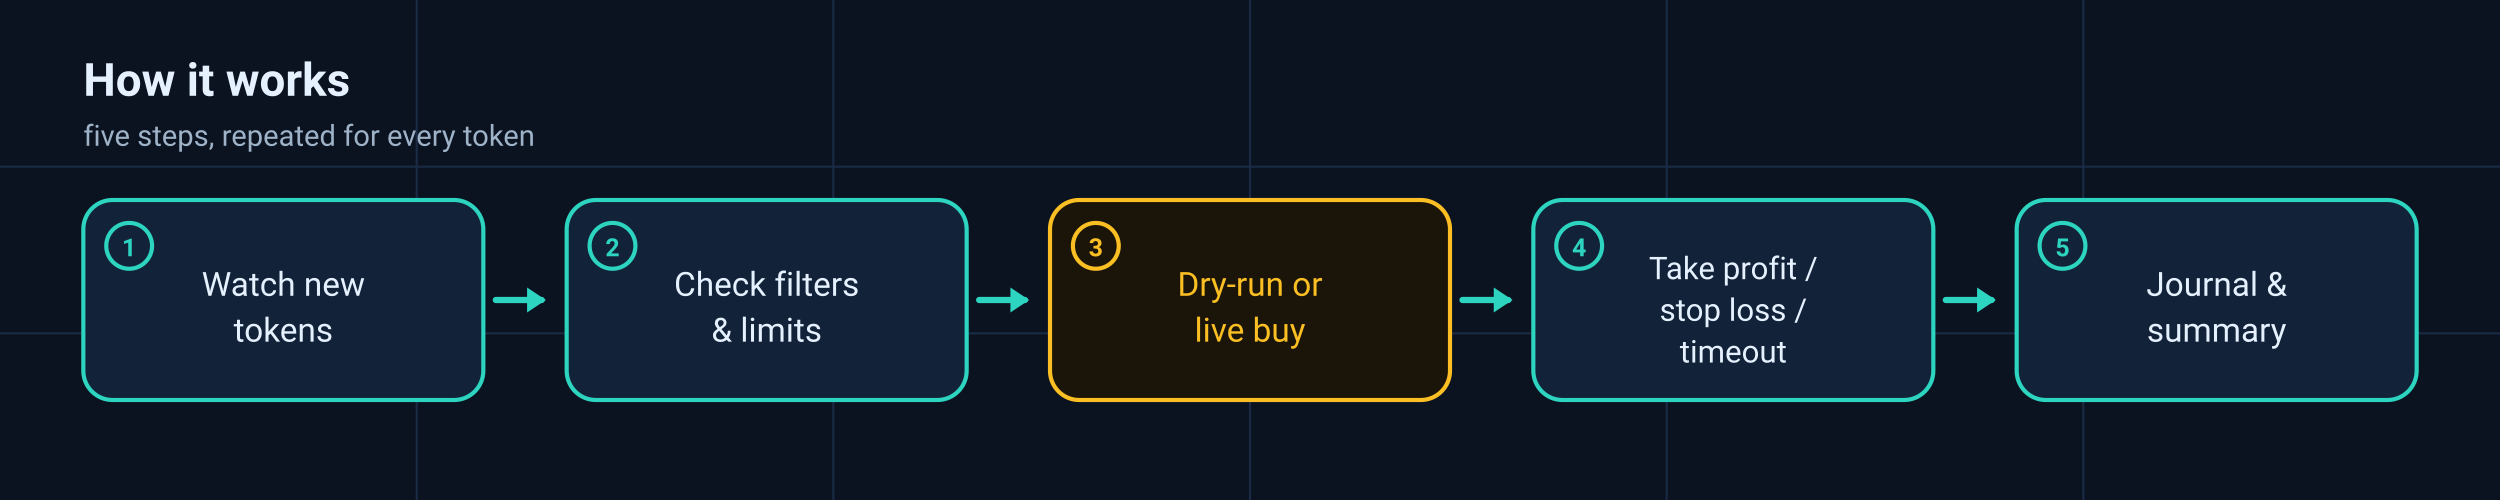
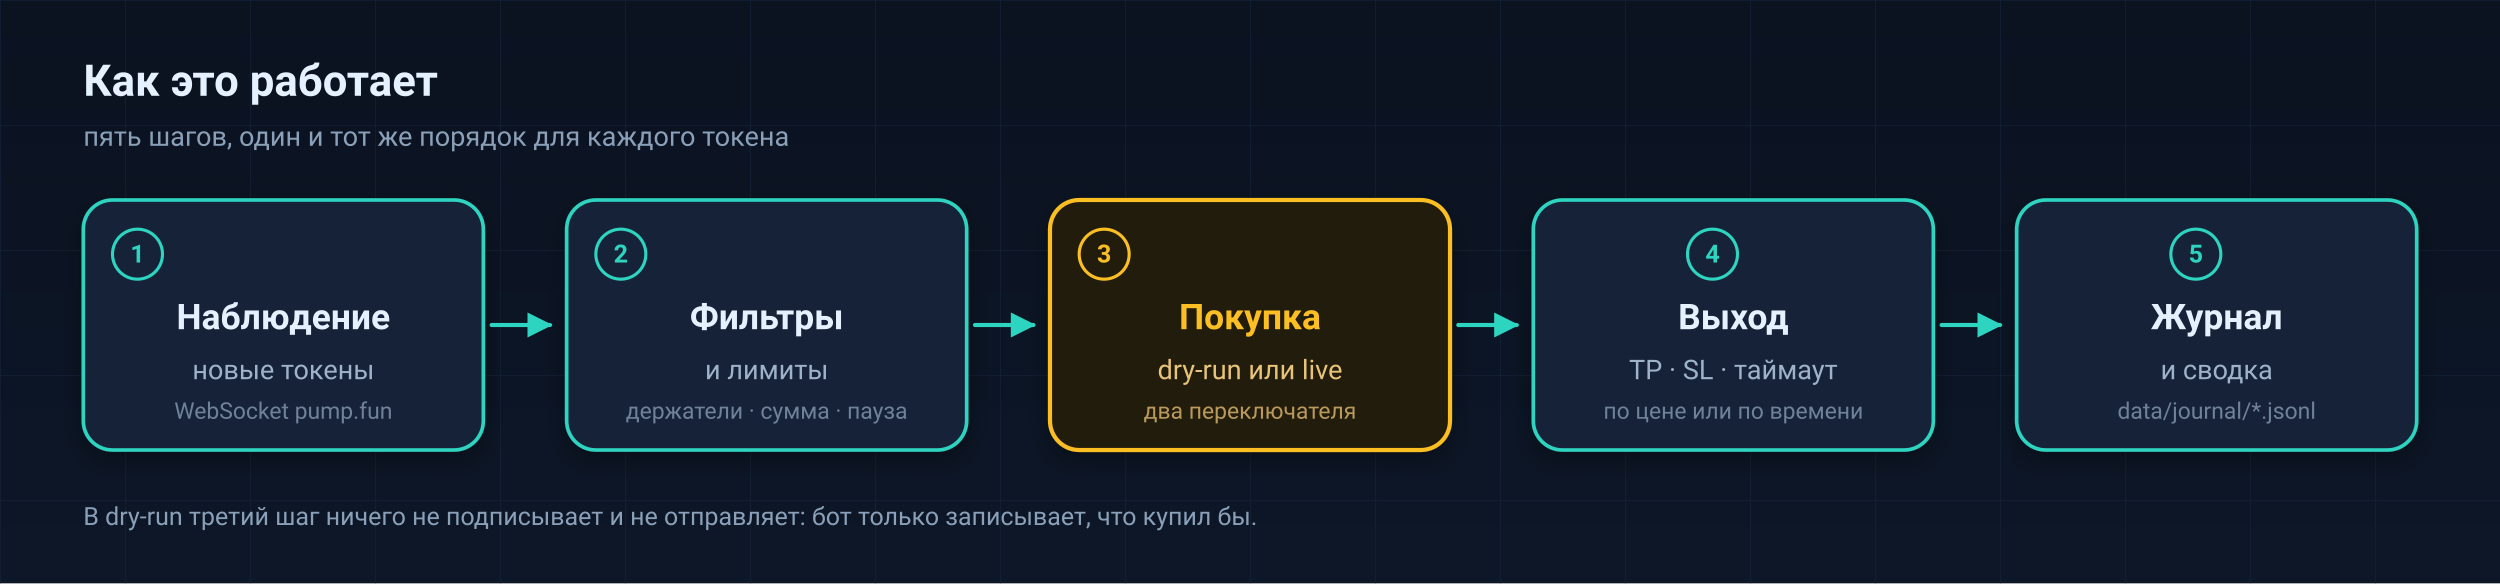
- <svg xmlns="http://www.w3.org/2000/svg" width="1200" height="240" viewBox="0 0 1200 240" role="img" aria-labelledby="ft fd">
-   <rect width="1200" height="240" fill="#0b1220" />
-   <g stroke="#1a2b45" stroke-width="1">
-     <path d="M0 80h1200M0 160h1200" />
-     <path d="M200 0v240M400 0v240M600 0v240M800 0v240M1000 0v240" />
+ <svg xmlns="http://www.w3.org/2000/svg" width="1200" height="280" viewBox="0 0 1200 280" role="img" aria-labelledby="flowTitle flowDesc">
+   <defs>
+     <linearGradient id="flowBg" x1="0" y1="0" x2="0" y2="1">
+       <stop offset="0" stop-color="#0b1220" />
+       <stop offset="1" stop-color="#0d1728" />
+     </linearGradient>
+     <pattern id="flowGrid" width="60" height="60" patternUnits="userSpaceOnUse">
+       <path d="M60 0H0V60" fill="none" stroke="#16243a" stroke-width="1" />
+     </pattern>
+     <marker id="flowArrow" viewBox="0 0 10 10" refX="9" refY="5" markerWidth="6" markerHeight="6" orient="auto-start-reverse">
+       <path d="M0 0 L10 5 L0 10 z" fill="#2dd4bf" />
+     </marker>
+     <filter id="cardShadow" x="-20%" y="-20%" width="140%" height="150%">
+       <feDropShadow dx="0" dy="4" stdDeviation="6" flood-color="#000000" flood-opacity="0.35" />
+     </filter>
+   </defs>
+   <rect width="1200" height="280" fill="url(#flowBg)" />
+   <rect width="1200" height="280" fill="url(#flowGrid)" opacity="0.6" />
+   <text x="40" y="46" font-family="system-ui, -apple-system, Segoe UI, Roboto, Arial, sans-serif" font-size="21" font-weight="700" fill="#e6f1ff">Как это работает</text>
+   <text x="40" y="70" font-family="system-ui, -apple-system, Segoe UI, Roboto, Arial, sans-serif" font-size="13" fill="#8aa0b8">пять шагов, один и тот же порядок для каждого токена</text>
+   <g filter="url(#cardShadow)">
+     <rect x="40" y="96" width="192" height="120" rx="14" fill="#122238" stroke="#2dd4bf" stroke-width="1.75" />
+     <rect x="272" y="96" width="192" height="120" rx="14" fill="#122238" stroke="#2dd4bf" stroke-width="1.75" />
+     <rect x="504" y="96" width="192" height="120" rx="14" fill="#241a08" stroke="#fbbf24" stroke-width="2" />
+     <rect x="736" y="96" width="192" height="120" rx="14" fill="#122238" stroke="#2dd4bf" stroke-width="1.75" />
+     <rect x="968" y="96" width="192" height="120" rx="14" fill="#122238" stroke="#2dd4bf" stroke-width="1.75" />
  </g>
-   <g font-family="system-ui, -apple-system, Segoe UI, Roboto, Arial, sans-serif">
-     <text x="40" y="46" font-size="22" font-weight="700" fill="#e6f1ff">How it works</text>
-     <text x="40" y="70" font-size="14" fill="#9fb3c8">five steps, repeated for every token</text>
+   <g fill="none" stroke="#2dd4bf" stroke-width="1.5">
+     <circle cx="66" cy="122" r="12" />
+     <circle cx="298" cy="122" r="12" />
+     <circle cx="822" cy="122" r="12" />
+     <circle cx="1054" cy="122" r="12" />
  </g>
-   <g>
-     <rect x="40" y="96" width="192" height="96" rx="14" fill="#122238" stroke="#2dd4bf" stroke-width="2" />
-     <circle cx="62" cy="118" r="11" fill="none" stroke="#2dd4bf" stroke-width="2" />
-     <text x="62" y="123" text-anchor="middle" font-family="system-ui, -apple-system, Segoe UI, Roboto, Arial, sans-serif" font-size="12" font-weight="700" fill="#2dd4bf">1</text>
-     <text x="136" y="142" text-anchor="middle" font-family="system-ui, -apple-system, Segoe UI, Roboto, Arial, sans-serif" font-size="16" fill="#e6f1ff">Watch new</text>
-     <text x="136" y="164" text-anchor="middle" font-family="system-ui, -apple-system, Segoe UI, Roboto, Arial, sans-serif" font-size="16" fill="#e6f1ff">tokens</text>
+   <circle cx="530" cy="122" r="12" fill="none" stroke="#fbbf24" stroke-width="1.5" />
+   <g font-family="system-ui, -apple-system, Segoe UI, Roboto, Arial, sans-serif" font-size="12" font-weight="700" text-anchor="middle">
+     <text x="66" y="126" fill="#2dd4bf">1</text>
+     <text x="298" y="126" fill="#2dd4bf">2</text>
+     <text x="530" y="126" fill="#fbbf24">3</text>
+     <text x="822" y="126" fill="#2dd4bf">4</text>
+     <text x="1054" y="126" fill="#2dd4bf">5</text>
  </g>
-   <g>
-     <rect x="272" y="96" width="192" height="96" rx="14" fill="#122238" stroke="#2dd4bf" stroke-width="2" />
-     <circle cx="294" cy="118" r="11" fill="none" stroke="#2dd4bf" stroke-width="2" />
-     <text x="294" y="123" text-anchor="middle" font-family="system-ui, -apple-system, Segoe UI, Roboto, Arial, sans-serif" font-size="12" font-weight="700" fill="#2dd4bf">2</text>
-     <text x="368" y="142" text-anchor="middle" font-family="system-ui, -apple-system, Segoe UI, Roboto, Arial, sans-serif" font-size="16" fill="#e6f1ff">Check filters</text>
-     <text x="368" y="164" text-anchor="middle" font-family="system-ui, -apple-system, Segoe UI, Roboto, Arial, sans-serif" font-size="16" fill="#e6f1ff">&amp; limits</text>
+   <g font-family="system-ui, -apple-system, Segoe UI, Roboto, Arial, sans-serif" text-anchor="middle">
+     <text x="136" y="158" font-size="17" font-weight="600" fill="#e6f1ff">Наблюдение</text>
+     <text x="136" y="182" font-size="13" fill="#9fb3c8">новые токены</text>
+     <text x="136" y="201" font-size="11" fill="#6f8299">WebSocket pump.fun</text>
+     <text x="368" y="158" font-size="17" font-weight="600" fill="#e6f1ff">Фильтры</text>
+     <text x="368" y="182" font-size="13" fill="#9fb3c8">и лимиты</text>
+     <text x="368" y="201" font-size="11" fill="#6f8299">держатели · сумма · пауза</text>
+     <text x="600" y="158" font-size="17" font-weight="600" fill="#fbbf24">Покупка</text>
+     <text x="600" y="182" font-size="13" fill="#e8c37a">dry-run или live</text>
+     <text x="600" y="201" font-size="11" fill="#b99a5b">два переключателя</text>
+     <text x="832" y="158" font-size="17" font-weight="600" fill="#e6f1ff">Выход</text>
+     <text x="832" y="182" font-size="13" fill="#9fb3c8">TP · SL · таймаут</text>
+     <text x="832" y="201" font-size="11" fill="#6f8299">по цене или по времени</text>
+     <text x="1064" y="158" font-size="17" font-weight="600" fill="#e6f1ff">Журнал</text>
+     <text x="1064" y="182" font-size="13" fill="#9fb3c8">и сводка</text>
+     <text x="1064" y="201" font-size="11" fill="#6f8299">data/journal/*.jsonl</text>
  </g>
-   <g>
-     <rect x="504" y="96" width="192" height="96" rx="14" fill="#1a1508" stroke="#fbbf24" stroke-width="2" />
-     <circle cx="526" cy="118" r="11" fill="none" stroke="#fbbf24" stroke-width="2" />
-     <text x="526" y="123" text-anchor="middle" font-family="system-ui, -apple-system, Segoe UI, Roboto, Arial, sans-serif" font-size="12" font-weight="700" fill="#fbbf24">3</text>
-     <text x="600" y="142" text-anchor="middle" font-family="system-ui, -apple-system, Segoe UI, Roboto, Arial, sans-serif" font-size="16" fill="#fbbf24">Dry-run or</text>
-     <text x="600" y="164" text-anchor="middle" font-family="system-ui, -apple-system, Segoe UI, Roboto, Arial, sans-serif" font-size="16" fill="#fbbf24">live buy</text>
+   <g stroke="#2dd4bf" stroke-width="2" fill="none" marker-end="url(#flowArrow)" stroke-linecap="round">
+     <path d="M236 156 H 264" />
+     <path d="M468 156 H 496" />
+     <path d="M700 156 H 728" />
+     <path d="M932 156 H 960" />
  </g>
-   <g>
-     <rect x="736" y="96" width="192" height="96" rx="14" fill="#122238" stroke="#2dd4bf" stroke-width="2" />
-     <circle cx="758" cy="118" r="11" fill="none" stroke="#2dd4bf" stroke-width="2" />
-     <text x="758" y="123" text-anchor="middle" font-family="system-ui, -apple-system, Segoe UI, Roboto, Arial, sans-serif" font-size="12" font-weight="700" fill="#2dd4bf">4</text>
-     <text x="832" y="134" text-anchor="middle" font-family="system-ui, -apple-system, Segoe UI, Roboto, Arial, sans-serif" font-size="15" fill="#e6f1ff">Take profit /</text>
-     <text x="832" y="154" text-anchor="middle" font-family="system-ui, -apple-system, Segoe UI, Roboto, Arial, sans-serif" font-size="15" fill="#e6f1ff">stop loss /</text>
-     <text x="832" y="174" text-anchor="middle" font-family="system-ui, -apple-system, Segoe UI, Roboto, Arial, sans-serif" font-size="15" fill="#e6f1ff">timeout</text>
-   </g>
-   <g>
-     <rect x="968" y="96" width="192" height="96" rx="14" fill="#122238" stroke="#2dd4bf" stroke-width="2" />
-     <circle cx="990" cy="118" r="11" fill="none" stroke="#2dd4bf" stroke-width="2" />
-     <text x="990" y="123" text-anchor="middle" font-family="system-ui, -apple-system, Segoe UI, Roboto, Arial, sans-serif" font-size="12" font-weight="700" fill="#2dd4bf">5</text>
-     <text x="1064" y="142" text-anchor="middle" font-family="system-ui, -apple-system, Segoe UI, Roboto, Arial, sans-serif" font-size="16" fill="#e6f1ff">Journal &amp;</text>
-     <text x="1064" y="164" text-anchor="middle" font-family="system-ui, -apple-system, Segoe UI, Roboto, Arial, sans-serif" font-size="16" fill="#e6f1ff">summary</text>
-   </g>
-   <g stroke="#2dd4bf" stroke-width="3" fill="none" stroke-linecap="round">
-     <path d="M238 144h22" />
-     <path d="M470 144h22" />
-     <path d="M702 144h22" />
-     <path d="M934 144h22" />
-   </g>
-   <g fill="#2dd4bf">
-     <path d="M262 144l-9 -6v12z" />
-     <path d="M494 144l-9 -6v12z" />
-     <path d="M726 144l-9 -6v12z" />
-     <path d="M958 144l-9 -6v12z" />
-   </g>
+   <text x="40" y="252" font-family="system-ui, -apple-system, Segoe UI, Roboto, Arial, sans-serif" font-size="12" fill="#8aa0b8">В dry-run третий шаг ничего не подписывает и не отправляет: бот только записывает, что купил бы.</text>
</svg>
